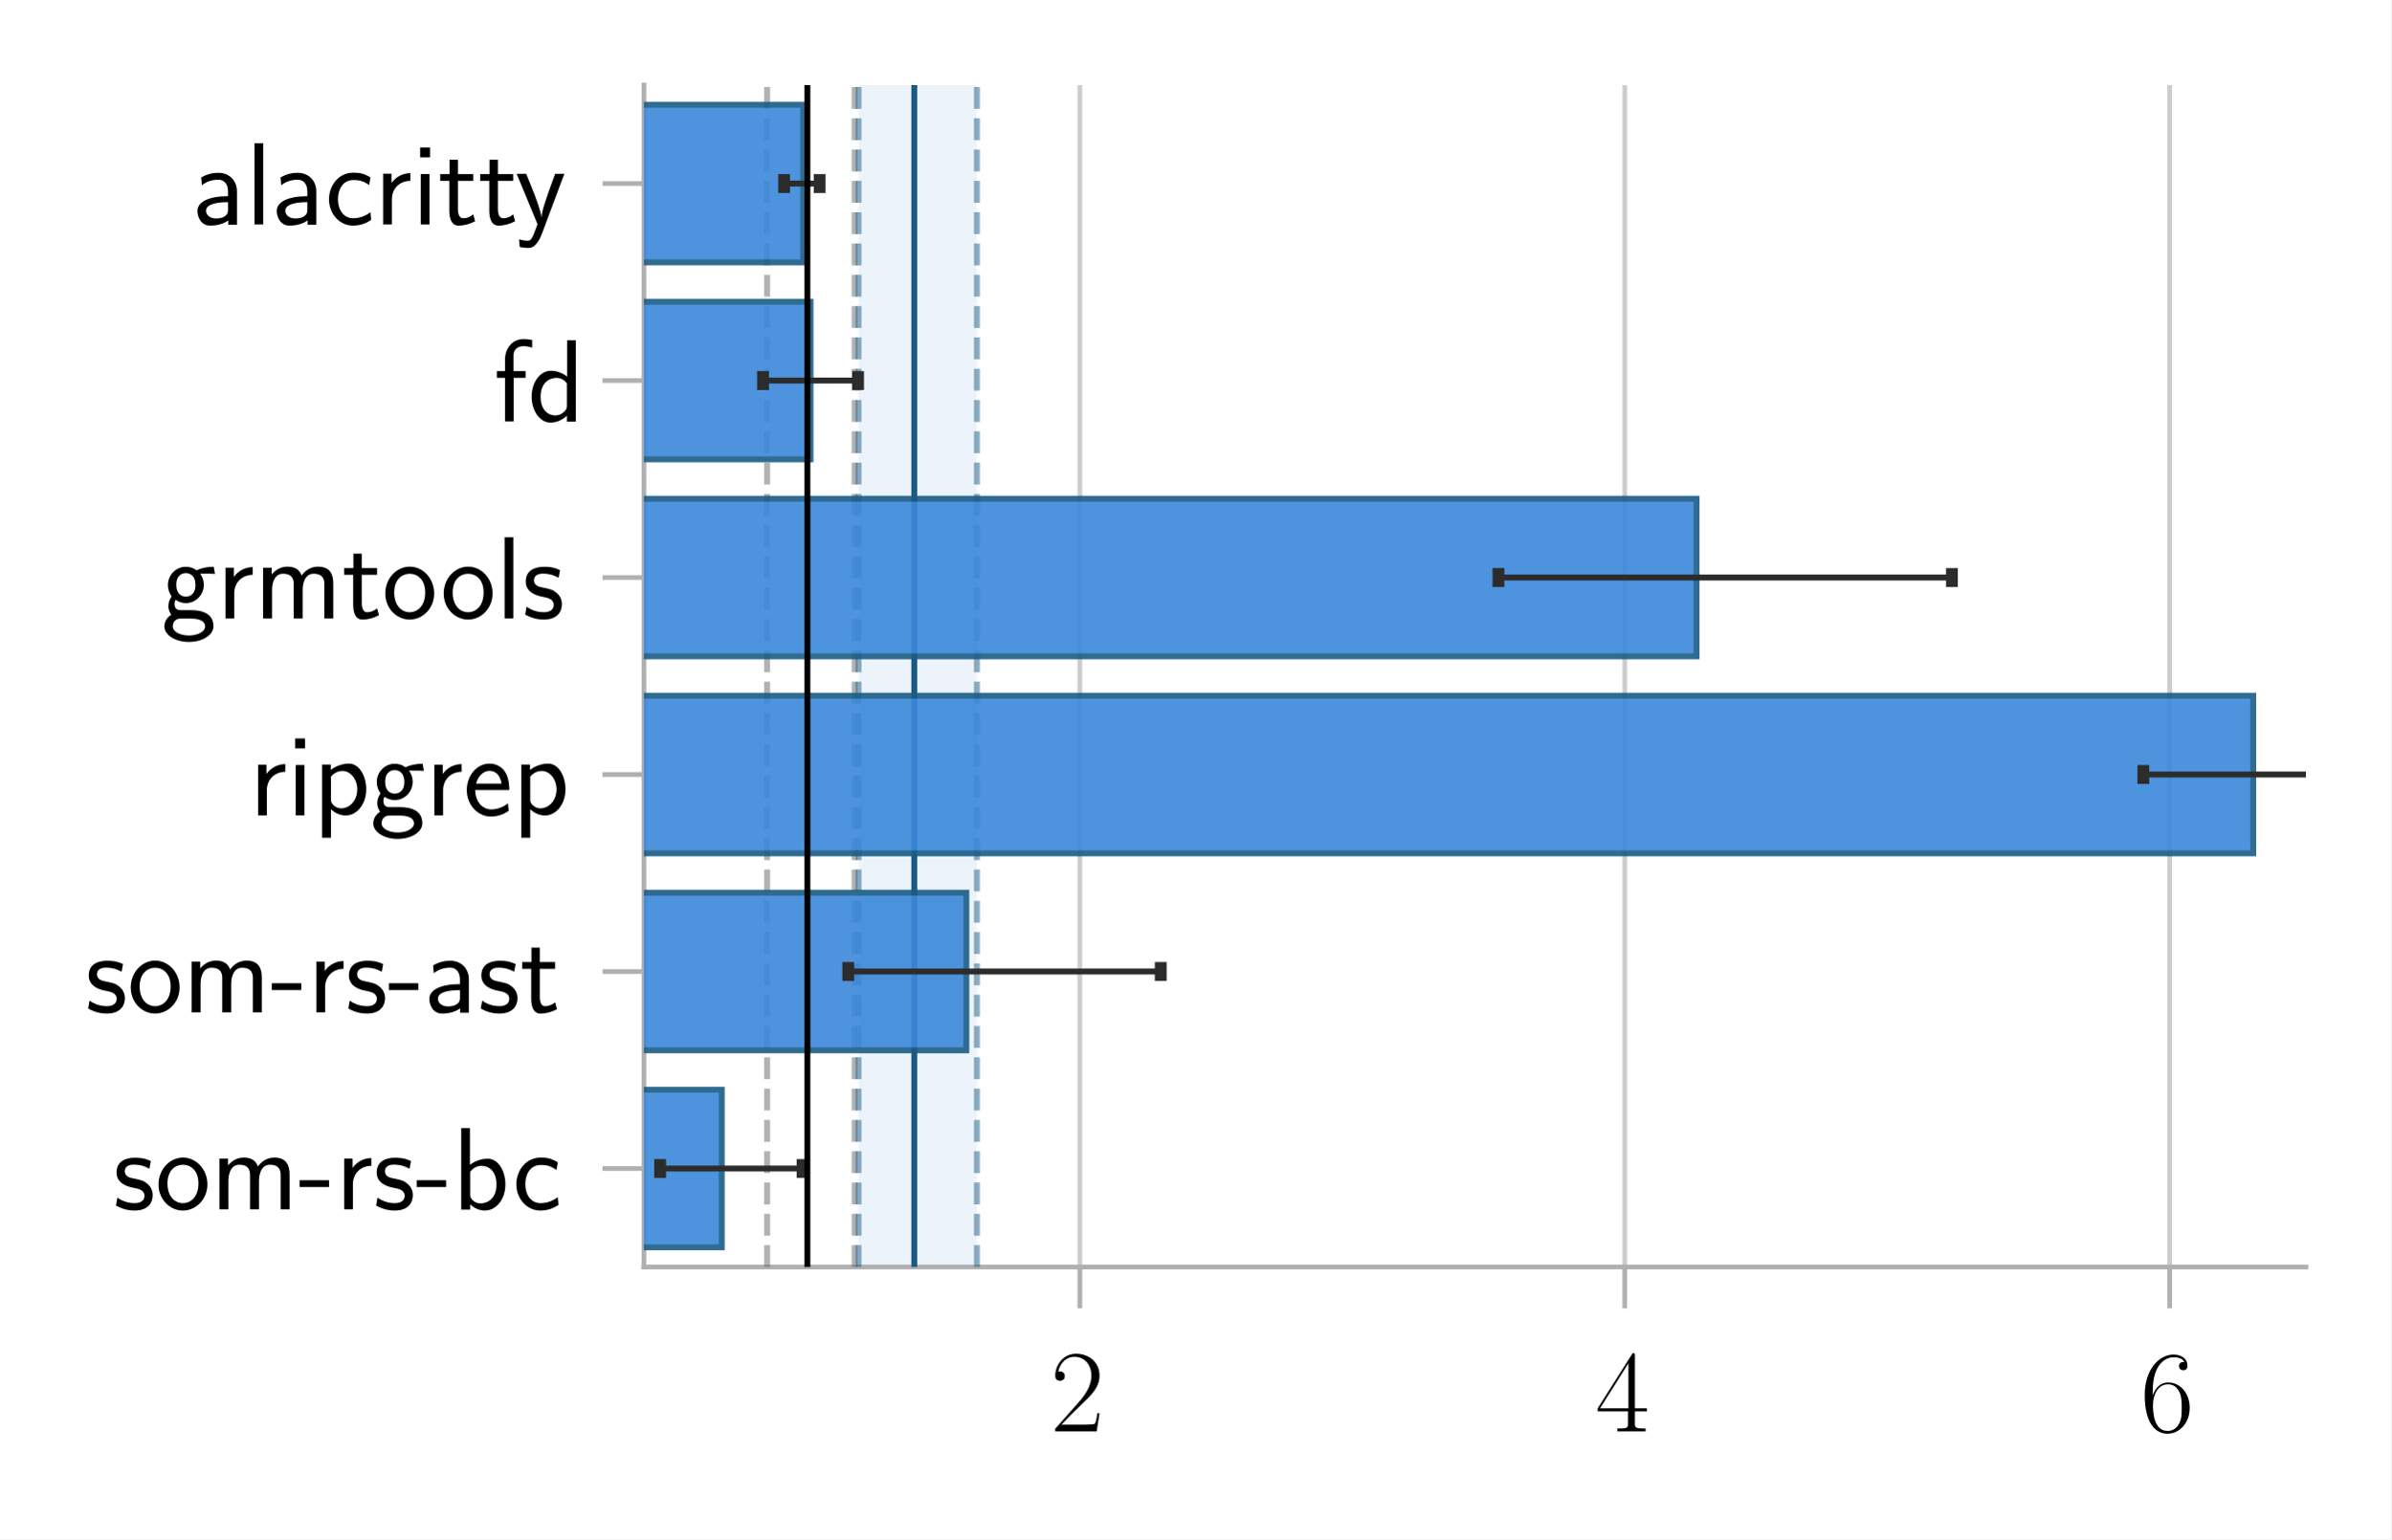
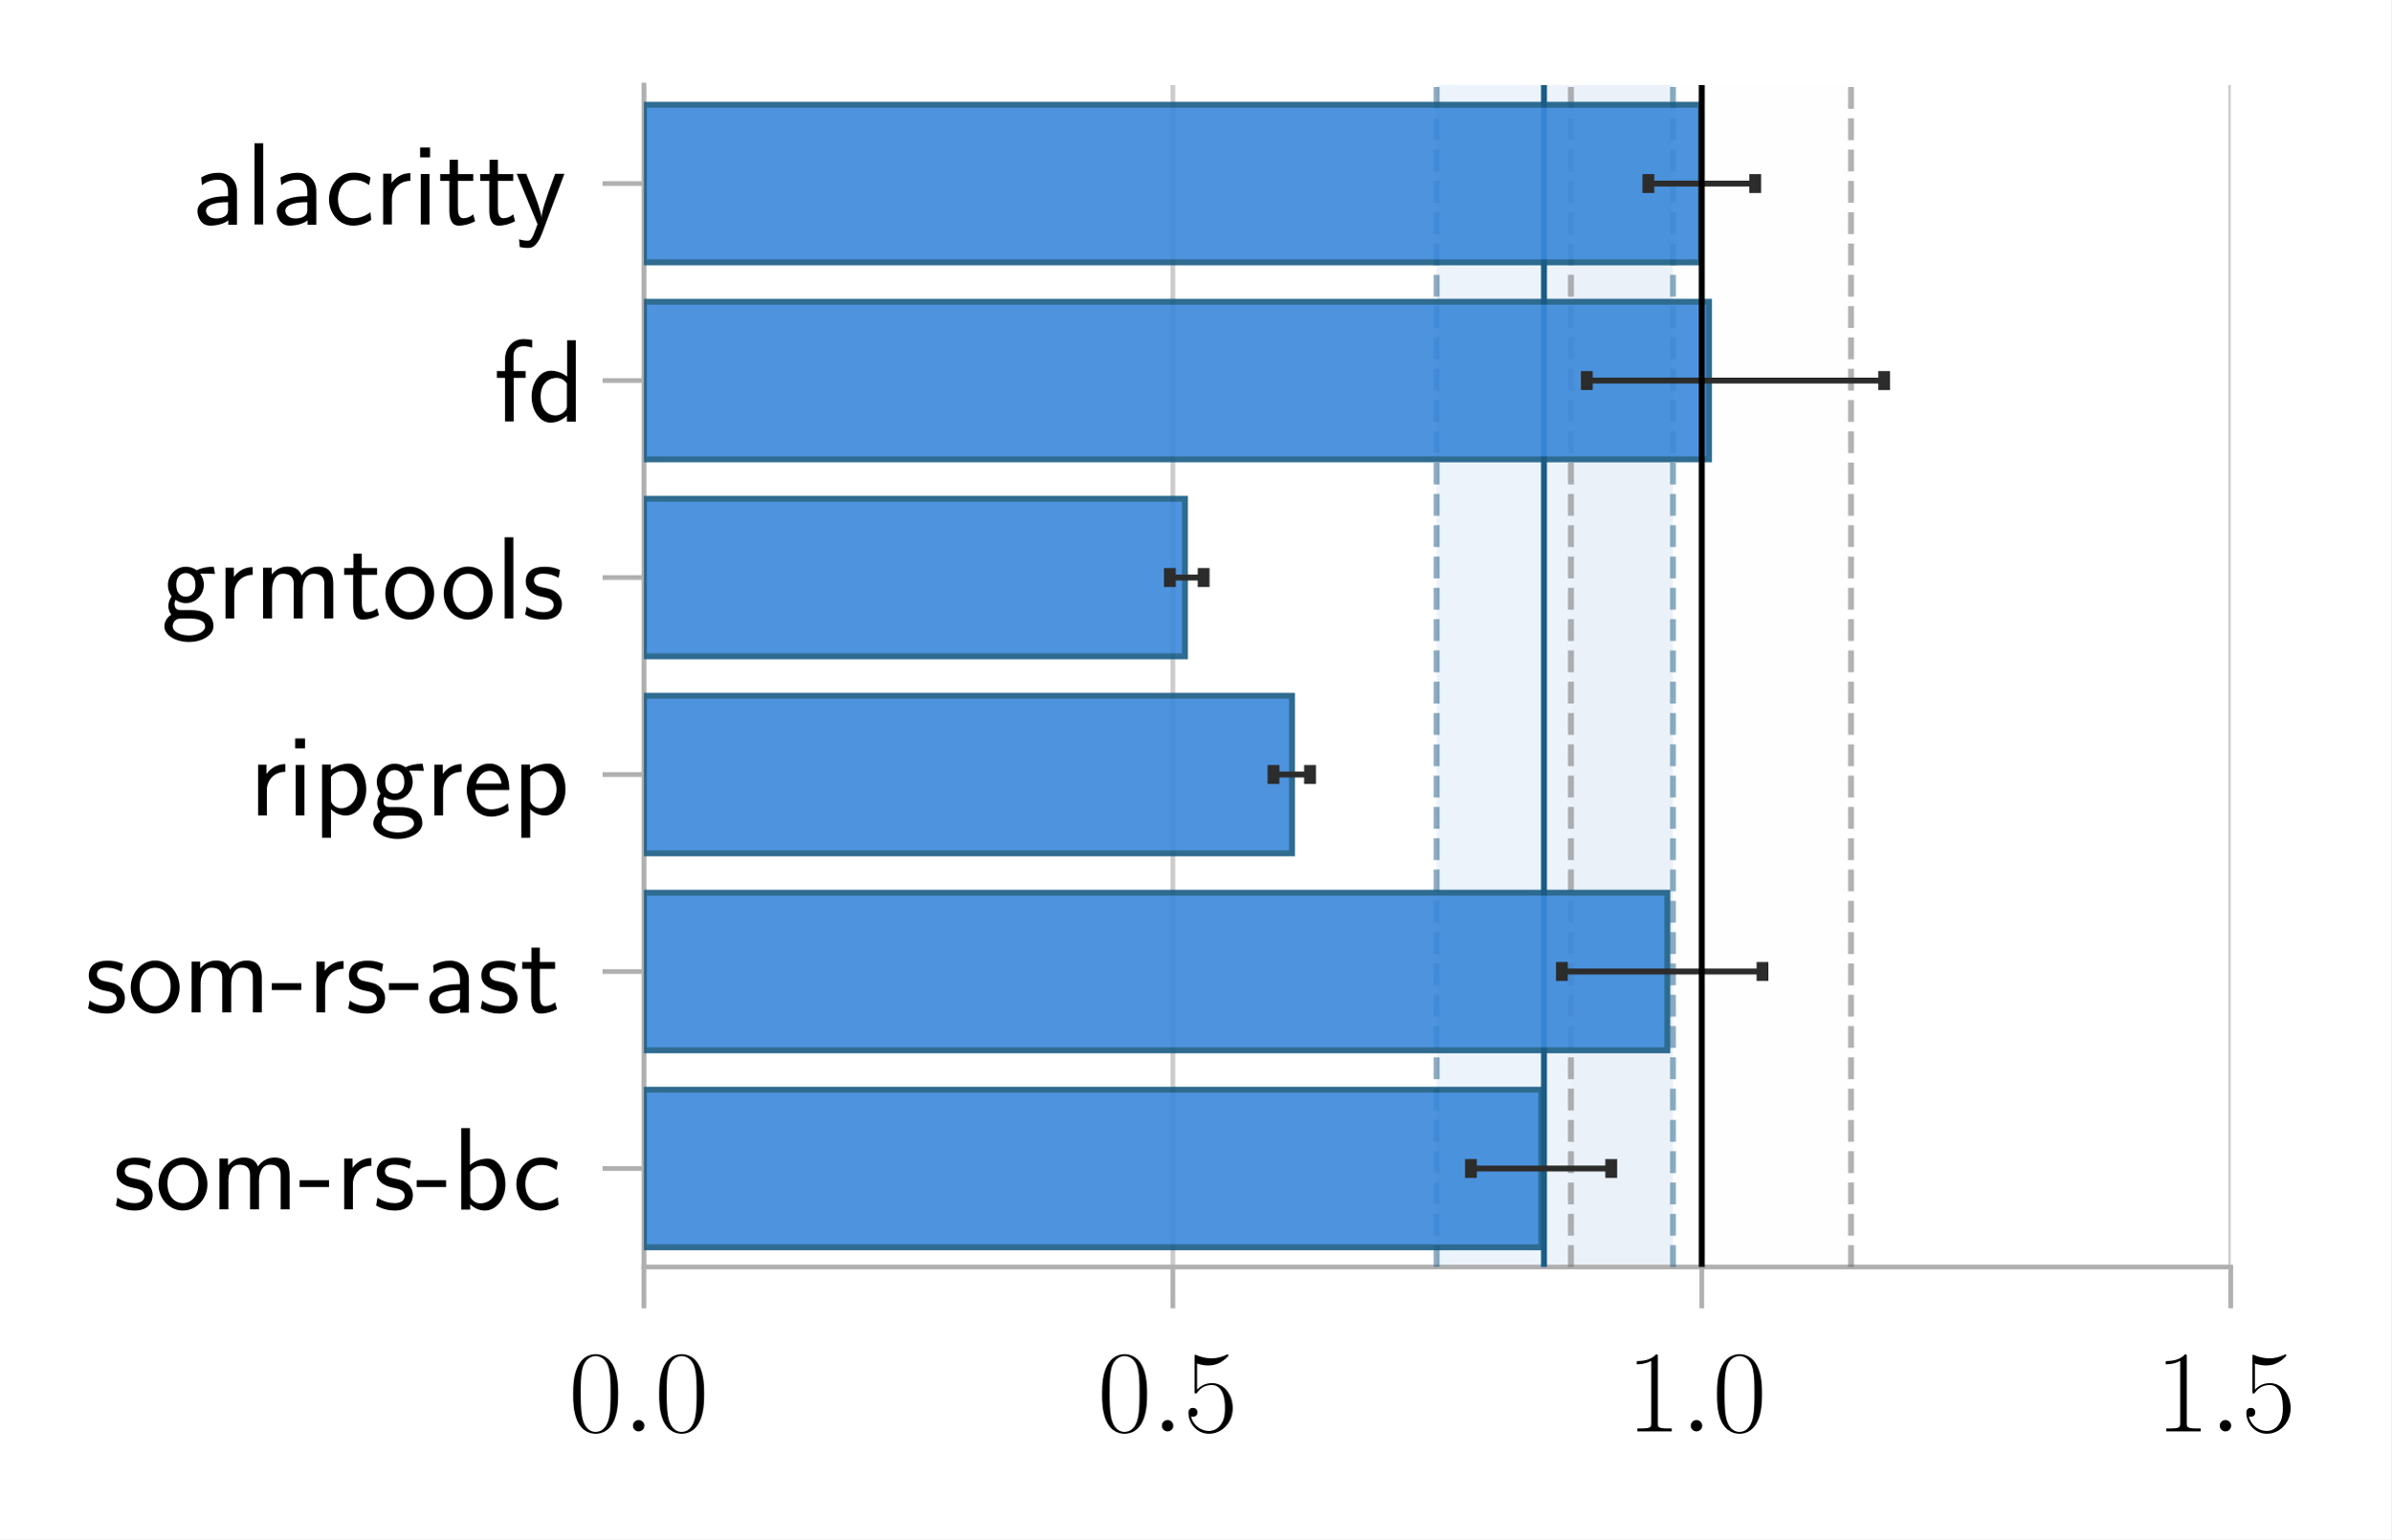
<svg xmlns="http://www.w3.org/2000/svg" xmlns:xlink="http://www.w3.org/1999/xlink" width="202.32pt" height="130.32pt" viewBox="0 0 202.32 130.32" version="1.1">
  <defs>
    <style type="text/css">*{stroke-linejoin: round; stroke-linecap: butt}</style>
  </defs>
  <g id="figure_1">
    <g id="patch_1">
      <path d="M -0 130.32  L 202.32 130.32  L 202.32 0  L -0 0  z " style="fill: #ffffff" />
    </g>
    <g id="axes_1">
      <g id="patch_2">
-         <path d="M 54.484 107.264  L 195.12 107.264  L 195.12 7.2  L 54.484 7.2  z " style="fill: #ffffff" />
+         <path d="M 54.484 107.264  L 188.755 107.264  L 188.755 7.2  L 54.484 7.2  z " style="fill: #ffffff" />
      </g>
      <g id="matplotlib.axis_1">
        <g id="xtick_1">
          <g id="line2d_1">
-             <path d="M 91.372 107.264  L 91.372 7.2  " clip-path="url(#p4e4f299b64)" style="fill: none; stroke: #cccccc; stroke-width: 0.4; stroke-linecap: square" />
+             <path d="M 54.484 107.264  L 54.484 7.2  " clip-path="url(#p846ad5f9d7)" style="fill: none; stroke: #cccccc; stroke-width: 0.4; stroke-linecap: square" />
          </g>
          <g id="line2d_2">
            <defs>
-               <path id="mddc1bc86de" d="M 0 0  L 0 3.5  " style="stroke: #b0b0b0; stroke-width: 0.4" />
+               <path id="mcd27f9d891" d="M 0 0  L 0 3.5  " style="stroke: #b0b0b0; stroke-width: 0.4" />
            </defs>
            <g>
-               <use xlink:href="#mddc1bc86de" x="91.372" y="107.264" style="fill: #b0b0b0; stroke: #b0b0b0; stroke-width: 0.4" />
+               <use xlink:href="#mcd27f9d891" x="54.484" y="107.264" style="fill: #b0b0b0; stroke: #b0b0b0; stroke-width: 0.4" />
            </g>
          </g>
          <g id="text_1">
-             <g transform="translate(88.8815 121.1828) scale(0.1 -0.1)">
-               <defs>
-                 <path id="CMR17-32" d="M 2669 989  L 2554 989  C 2490 536 2438 459 2413 420  C 2381 369 1920 369 1830 369  L 602 369  C 832 619 1280 1072 1824 1597  C 2214 1967 2669 2402 2669 3035  C 2669 3790 2067 4224 1395 4224  C 691 4224 262 3604 262 3030  C 262 2780 448 2748 525 2748  C 589 2748 781 2787 781 3010  C 781 3207 614 3264 525 3264  C 486 3264 448 3258 422 3245  C 544 3790 915 4058 1306 4058  C 1862 4058 2227 3617 2227 3035  C 2227 2479 1901 2000 1536 1584  L 262 146  L 262 0  L 2515 0  L 2669 989  z " transform="scale(0.015625)" />
-               </defs>
-               <use xlink:href="#CMR17-32" transform="scale(0.996264)" />
+             <g transform="translate(48.11901 121.1828) scale(0.1 -0.1)">
+               <defs>
+                 <path id="CMR17-30" d="M 2688 2025  C 2688 2416 2682 3080 2413 3591  C 2176 4039 1798 4198 1466 4198  C 1158 4198 768 4058 525 3597  C 269 3118 243 2524 243 2025  C 243 1661 250 1106 448 619  C 723 -39 1216 -128 1466 -128  C 1760 -128 2208 -7 2470 600  C 2662 1042 2688 1559 2688 2025  z M 1466 -26  C 1056 -26 813 325 723 812  C 653 1188 653 1738 653 2096  C 653 2588 653 2997 736 3387  C 858 3929 1216 4096 1466 4096  C 1728 4096 2067 3923 2189 3400  C 2272 3036 2278 2607 2278 2096  C 2278 1680 2278 1169 2202 792  C 2067 95 1690 -26 1466 -26  z " transform="scale(0.015625)" />
+                 <path id="CMMI12-3a" d="M 1178 307  C 1178 492 1024 619 870 619  C 685 619 557 466 557 313  C 557 128 710 0 864 0  C 1050 0 1178 153 1178 307  z " transform="scale(0.015625)" />
+               </defs>
+               <use xlink:href="#CMR17-30" transform="scale(0.996264)" />
+               <use xlink:href="#CMMI12-3a" transform="translate(45.69048 0) scale(0.996264)" />
+               <use xlink:href="#CMR17-30" transform="translate(72.78765 0) scale(0.996264)" />
            </g>
          </g>
        </g>
        <g id="xtick_2">
          <g id="line2d_3">
-             <path d="M 137.482 107.264  L 137.482 7.2  " clip-path="url(#p4e4f299b64)" style="fill: none; stroke: #cccccc; stroke-width: 0.4; stroke-linecap: square" />
+             <path d="M 99.241 107.264  L 99.241 7.2  " clip-path="url(#p846ad5f9d7)" style="fill: none; stroke: #cccccc; stroke-width: 0.4; stroke-linecap: square" />
          </g>
          <g id="line2d_4">
            <g>
-               <use xlink:href="#mddc1bc86de" x="137.482" y="107.264" style="fill: #b0b0b0; stroke: #b0b0b0; stroke-width: 0.4" />
+               <use xlink:href="#mcd27f9d891" x="99.241" y="107.264" style="fill: #b0b0b0; stroke: #b0b0b0; stroke-width: 0.4" />
            </g>
          </g>
          <g id="text_2">
-             <g transform="translate(134.9916 121.1828) scale(0.1 -0.1)">
-               <defs>
-                 <path id="CMR17-34" d="M 2150 4122  C 2150 4256 2144 4256 2029 4256  L 128 1254  L 128 1088  L 1779 1088  L 1779 457  C 1779 224 1766 160 1318 160  L 1197 160  L 1197 0  C 1402 0 1747 0 1965 0  C 2182 0 2528 0 2733 0  L 2733 160  L 2611 160  C 2163 160 2150 224 2150 457  L 2150 1088  L 2803 1088  L 2803 1254  L 2150 1254  L 2150 4122  z M 1798 3703  L 1798 1254  L 256 1254  L 1798 3703  z " transform="scale(0.015625)" />
-               </defs>
-               <use xlink:href="#CMR17-34" transform="scale(0.996264)" />
+             <g transform="translate(92.87598 121.1828) scale(0.1 -0.1)">
+               <defs>
+                 <path id="CMR17-35" d="M 730 3692  C 794 3666 1056 3584 1325 3584  C 1920 3584 2246 3911 2432 4100  C 2432 4157 2432 4192 2394 4192  C 2387 4192 2374 4192 2323 4163  C 2099 4058 1837 3973 1517 3973  C 1325 3973 1037 3999 723 4139  C 653 4171 640 4171 634 4171  C 602 4171 595 4164 595 4037  L 595 2203  C 595 2089 595 2057 659 2057  C 691 2057 704 2070 736 2114  C 941 2401 1222 2522 1542 2522  C 1766 2522 2246 2382 2246 1289  C 2246 1085 2246 715 2054 421  C 1894 159 1645 25 1370 25  C 947 25 518 320 403 814  C 429 807 480 795 506 795  C 589 795 749 840 749 1038  C 749 1210 627 1280 506 1280  C 358 1280 262 1190 262 1011  C 262 454 704 -128 1382 -128  C 2042 -128 2669 440 2669 1264  C 2669 2030 2170 2624 1549 2624  C 1222 2624 947 2503 730 2274  L 730 3692  z " transform="scale(0.015625)" />
+               </defs>
+               <use xlink:href="#CMR17-30" transform="scale(0.996264)" />
+               <use xlink:href="#CMMI12-3a" transform="translate(45.69048 0) scale(0.996264)" />
+               <use xlink:href="#CMR17-35" transform="translate(72.78765 0) scale(0.996264)" />
            </g>
          </g>
        </g>
        <g id="xtick_3">
          <g id="line2d_5">
-             <path d="M 183.592 107.264  L 183.592 7.2  " clip-path="url(#p4e4f299b64)" style="fill: none; stroke: #cccccc; stroke-width: 0.4; stroke-linecap: square" />
+             <path d="M 143.998 107.264  L 143.998 7.2  " clip-path="url(#p846ad5f9d7)" style="fill: none; stroke: #cccccc; stroke-width: 0.4; stroke-linecap: square" />
          </g>
          <g id="line2d_6">
            <g>
-               <use xlink:href="#mddc1bc86de" x="183.592" y="107.264" style="fill: #b0b0b0; stroke: #b0b0b0; stroke-width: 0.4" />
+               <use xlink:href="#mcd27f9d891" x="143.998" y="107.264" style="fill: #b0b0b0; stroke: #b0b0b0; stroke-width: 0.4" />
            </g>
          </g>
          <g id="text_3">
-             <g transform="translate(181.1018 121.1828) scale(0.1 -0.1)">
-               <defs>
-                 <path id="CMR17-36" d="M 678 2176  C 678 3690 1395 4032 1811 4032  C 1946 4032 2272 4009 2400 3776  C 2298 3776 2106 3776 2106 3553  C 2106 3381 2246 3323 2336 3323  C 2394 3323 2566 3348 2566 3560  C 2566 3954 2246 4179 1805 4179  C 1043 4179 243 3390 243 1984  C 243 253 966 -128 1478 -128  C 2099 -128 2688 427 2688 1283  C 2688 2081 2170 2662 1517 2662  C 1126 2662 838 2407 678 1960  L 678 2176  z M 1478 25  C 691 25 691 1200 691 1436  C 691 1896 909 2560 1504 2560  C 1613 2560 1926 2560 2138 2120  C 2253 1870 2253 1609 2253 1289  C 2253 944 2253 690 2118 434  C 1978 171 1773 25 1478 25  z " transform="scale(0.015625)" />
-               </defs>
-               <use xlink:href="#CMR17-36" transform="scale(0.996264)" />
+             <g transform="translate(137.6329 121.1828) scale(0.1 -0.1)">
+               <defs>
+                 <path id="CMR17-31" d="M 1702 4058  C 1702 4192 1696 4192 1606 4192  C 1357 3916 979 3827 621 3827  C 602 3827 570 3827 563 3808  C 557 3795 557 3782 557 3648  C 755 3648 1088 3686 1344 3839  L 1344 461  C 1344 236 1331 160 781 160  L 589 160  L 589 0  C 896 0 1216 0 1523 0  C 1830 0 2150 0 2458 0  L 2458 160  L 2266 160  C 1715 160 1702 230 1702 458  L 1702 4058  z " transform="scale(0.015625)" />
+               </defs>
+               <use xlink:href="#CMR17-31" transform="scale(0.996264)" />
+               <use xlink:href="#CMMI12-3a" transform="translate(45.69048 0) scale(0.996264)" />
+               <use xlink:href="#CMR17-30" transform="translate(72.78765 0) scale(0.996264)" />
+             </g>
+           </g>
+         </g>
+         <g id="xtick_4">
+           <g id="line2d_7">
+             <path d="M 188.755 107.264  L 188.755 7.2  " clip-path="url(#p846ad5f9d7)" style="fill: none; stroke: #cccccc; stroke-width: 0.4; stroke-linecap: square" />
+           </g>
+           <g id="line2d_8">
+             <g>
+               <use xlink:href="#mcd27f9d891" x="188.755" y="107.264" style="fill: #b0b0b0; stroke: #b0b0b0; stroke-width: 0.4" />
+             </g>
+           </g>
+           <g id="text_4">
+             <g transform="translate(182.3899 121.1828) scale(0.1 -0.1)">
+               <use xlink:href="#CMR17-31" transform="scale(0.996264)" />
+               <use xlink:href="#CMMI12-3a" transform="translate(45.69048 0) scale(0.996264)" />
+               <use xlink:href="#CMR17-35" transform="translate(72.78765 0) scale(0.996264)" />
            </g>
          </g>
        </g>
      </g>
      <g id="matplotlib.axis_2">
        <g id="ytick_1">
-           <g id="line2d_7">
+           <g id="line2d_9">
            <defs>
-               <path id="m463a5a0d32" d="M 0 0  L -3.5 0  " style="stroke: #b0b0b0; stroke-width: 0.4" />
+               <path id="m5b6e27d308" d="M 0 0  L -3.5 0  " style="stroke: #b0b0b0; stroke-width: 0.4" />
            </defs>
            <g>
-               <use xlink:href="#m463a5a0d32" x="54.484" y="15.539" style="fill: #b0b0b0; stroke: #b0b0b0; stroke-width: 0.4" />
-             </g>
-           </g>
-           <g id="text_4">
+               <use xlink:href="#m5b6e27d308" x="54.484" y="15.539" style="fill: #b0b0b0; stroke: #b0b0b0; stroke-width: 0.4" />
+             </g>
+           </g>
+           <g id="text_5">
            <g transform="translate(16.30473 18.99794) scale(0.1 -0.1)">
              <defs>
                <path id="CMSS17-61" d="M 2406 1791  C 2406 2392 1978 2808 1402 2808  C 1120 2808 813 2757 461 2553  L 499 2135  C 659 2248 934 2432 1395 2432  C 1722 2432 1920 2180 1920 1782  L 1920 1536  C 896 1536 256 1238 256 726  C 256 461 416 -64 947 -64  C 1043 -64 1562 -64 1933 217  L 1933 -19  L 2406 -19  L 2406 1791  z M 1920 816  C 1920 701 1920 548 1728 434  C 1562 325 1350 325 1261 325  C 941 325 723 511 723 744  C 723 1211 1722 1211 1920 1211  L 1920 816  z " transform="scale(0.015625)" />
                <path id="CMSS17-6c" d="M 947 4416  L 474 4416  L 474 0  L 947 0  L 947 4416  z " transform="scale(0.015625)" />
                <path id="CMSS17-63" d="M 2464 2541  C 2464 2585 2170 2714 2093 2739  C 1882 2816 1613 2816 1542 2816  C 710 2816 211 2093 211 1363  C 211 595 768 -64 1517 -64  C 1946 -64 2253 76 2502 242  L 2464 664  C 2189 453 1869 337 1523 337  C 1024 337 698 774 698 1369  C 698 1831 909 2414 1549 2414  C 1901 2414 2099 2343 2394 2145  L 2464 2541  z " transform="scale(0.015625)" />
                <path id="CMSS17-72" d="M 954 1363  C 954 1965 1395 2368 1958 2368  L 1958 2789  C 1549 2789 1165 2585 934 2253  L 934 2758  L 480 2758  L 480 0  L 954 0  L 954 1363  z " transform="scale(0.015625)" />
                <path id="CMSS17-69" d="M 979 4183  L 442 4183  L 442 3648  L 979 3648  L 979 4183  z M 947 2739  L 474 2739  L 474 0  L 947 0  L 947 2739  z " transform="scale(0.015625)" />
                <path id="CMSS17-74" d="M 1069 2368  L 1901 2368  L 1901 2737  L 1069 2737  L 1069 3520  L 614 3520  L 614 2737  L 109 2737  L 109 2368  L 602 2368  L 602 749  C 602 384 685 -64 1107 -64  C 1427 -64 1722 25 2003 172  L 1901 548  C 1747 414 1562 337 1363 337  C 1082 337 1069 696 1069 856  L 1069 2368  z " transform="scale(0.015625)" />
                <path id="CMSS17-79" d="M 2675 2752  L 2176 2752  C 1632 1294 1446 702 1434 383  L 1427 383  C 1408 696 1126 1460 902 2007  L 602 2752  L 83 2752  L 1216 13  C 1146 -178 1043 -465 1011 -529  C 870 -885 774 -885 672 -885  C 646 -885 442 -885 211 -809  L 250 -1229  C 410 -1261 570 -1280 685 -1280  C 845 -1280 1165 -1280 1459 -497  L 2675 2752  z " transform="scale(0.015625)" />
              </defs>
              <use xlink:href="#CMSS17-61" transform="scale(0.996264)" />
              <use xlink:href="#CMSS17-6c" transform="translate(44.92192 0) scale(0.996264)" />
              <use xlink:href="#CMSS17-61" transform="translate(67.10264 0) scale(0.996264)" />
              <use xlink:href="#CMSS17-63" transform="translate(112.0246 0) scale(0.996264)" />
              <use xlink:href="#CMSS17-72" transform="translate(153.6634 0) scale(0.996264)" />
              <use xlink:href="#CMSS17-69" transform="translate(185.5732 0) scale(0.996264)" />
              <use xlink:href="#CMSS17-74" transform="translate(207.7539 0) scale(0.996264)" />
              <use xlink:href="#CMSS17-74" transform="translate(241.5854 0) scale(0.996264)" />
              <use xlink:href="#CMSS17-79" transform="translate(272.8146 0) scale(0.996264)" />
            </g>
          </g>
        </g>
        <g id="ytick_2">
-           <g id="line2d_8">
-             <g>
-               <use xlink:href="#m463a5a0d32" x="54.484" y="32.216" style="fill: #b0b0b0; stroke: #b0b0b0; stroke-width: 0.4" />
-             </g>
-           </g>
-           <g id="text_5">
+           <g id="line2d_10">
+             <g>
+               <use xlink:href="#m5b6e27d308" x="54.484" y="32.216" style="fill: #b0b0b0; stroke: #b0b0b0; stroke-width: 0.4" />
+             </g>
+           </g>
+           <g id="text_6">
            <g transform="translate(41.79252 35.67533) scale(0.1 -0.1)">
              <defs>
                <path id="CMSS17-66" d="M 1075 2368  L 1722 2368  L 1722 2737  L 1062 2737  L 1062 3559  C 1062 4014 1408 4092 1606 4092  C 1670 4092 1850 4092 2080 4009  L 2080 4429  C 1933 4461 1754 4480 1613 4480  C 1018 4480 602 3993 602 3359  L 602 2737  L 160 2737  L 160 2368  L 602 2368  L 602 0  L 1075 0  L 1075 2368  z " transform="scale(0.015625)" />
                <path id="CMSS17-64" d="M 2611 4416  L 2138 4416  L 2138 2438  C 1939 2603 1613 2756 1254 2756  C 672 2756 211 2131 211 1347  C 211 562 666 -64 1235 -64  C 1677 -64 1971 172 2125 306  L 2125 -13  L 2611 -13  L 2611 4416  z M 2125 836  C 2125 747 2125 653 1926 482  C 1798 375 1645 325 1498 325  C 1152 325 698 576 698 1340  C 698 2134 1210 2368 1562 2368  C 1798 2368 1990 2254 2125 2065  L 2125 836  z " transform="scale(0.015625)" />
              </defs>
              <use xlink:href="#CMSS17-66" transform="scale(0.996264)" />
              <use xlink:href="#CMSS17-64" transform="translate(28.62666 0) scale(0.996264)" />
            </g>
          </g>
        </g>
        <g id="ytick_3">
-           <g id="line2d_9">
-             <g>
-               <use xlink:href="#m463a5a0d32" x="54.484" y="48.893" style="fill: #b0b0b0; stroke: #b0b0b0; stroke-width: 0.4" />
-             </g>
-           </g>
-           <g id="text_6">
+           <g id="line2d_11">
+             <g>
+               <use xlink:href="#m5b6e27d308" x="54.484" y="48.893" style="fill: #b0b0b0; stroke: #b0b0b0; stroke-width: 0.4" />
+             </g>
+           </g>
+           <g id="text_7">
            <g transform="translate(13.648 52.35272) scale(0.1 -0.1)">
              <defs>
                <path id="CMSS17-67" d="M 2848 2808  C 2483 2808 2170 2738 1914 2617  C 1702 2777 1485 2808 1338 2808  C 781 2808 358 2349 358 1814  C 358 1468 550 1207 563 1195  C 448 1035 384 863 384 672  C 384 448 474 289 544 200  C 211 -3 166 -314 166 -435  C 166 -898 749 -1280 1498 -1280  C 2253 -1280 2835 -898 2835 -428  C 2835 448 1856 448 1587 448  L 1069 448  C 973 448 717 448 717 791  C 717 921 774 1004 781 1010  C 877 940 1075 832 1338 832  C 1869 832 2310 1278 2310 1827  C 2310 2132 2170 2355 2112 2432  L 2131 2432  C 2150 2432 2419 2432 2515 2432  C 2720 2432 2739 2429 2918 2419  L 2848 2808  z M 1338 1182  C 1120 1182 813 1315 813 1823  C 813 2375 1165 2464 1331 2464  C 1549 2464 1856 2331 1856 1823  C 1856 1271 1504 1182 1338 1182  z M 1581 -10  C 1734 -10 2381 -10 2381 -442  C 2381 -714 1984 -929 1504 -929  C 1018 -929 621 -720 621 -435  C 621 -403 621 -10 1062 -10  L 1581 -10  z " transform="scale(0.015625)" />
                <path id="CMSS17-6d" d="M 4288 1877  C 4288 2308 4179 2816 3462 2816  C 2982 2816 2694 2516 2566 2331  C 2451 2670 2182 2816 1798 2816  C 1363 2816 1088 2568 941 2389  L 941 2758  L 474 2758  L 474 0  L 960 0  L 960 1559  C 960 1939 1101 2428 1555 2428  C 2138 2428 2138 2016 2138 1829  L 2138 0  L 2624 0  L 2624 1559  C 2624 1939 2765 2428 3219 2428  C 3802 2428 3802 2016 3802 1829  L 3802 0  L 4288 0  L 4288 1877  z " transform="scale(0.015625)" />
                <path id="CMSS17-6f" d="M 2829 1356  C 2829 2176 2221 2816 1504 2816  C 768 2816 173 2157 173 1356  C 173 544 787 -64 1498 -64  C 2227 -64 2829 563 2829 1356  z M 1504 337  C 1050 337 659 709 659 1408  C 659 2151 1114 2427 1498 2427  C 1914 2427 2342 2126 2342 1408  C 2342 683 1926 337 1504 337  z " transform="scale(0.015625)" />
                <path id="CMSS17-73" d="M 2061 2627  C 1683 2807 1389 2807 1197 2807  C 742 2807 198 2648 198 2003  C 198 1359 902 1218 1094 1179  C 1389 1122 1715 1058 1715 740  C 1715 337 1254 337 1171 337  C 915 337 563 407 243 638  L 166 210  C 531 0 883 -64 1178 -64  C 1965 -64 2163 416 2163 781  C 2163 1094 1984 1305 1862 1401  C 1651 1568 1574 1587 1050 1696  C 960 1709 646 1779 646 2066  C 646 2432 1050 2432 1139 2432  C 1555 2432 1811 2303 1984 2208  L 2061 2627  z " transform="scale(0.015625)" />
              </defs>
              <use xlink:href="#CMSS17-67" transform="scale(0.996264)" />
              <use xlink:href="#CMSS17-72" transform="translate(46.84362 0) scale(0.996264)" />
              <use xlink:href="#CMSS17-6d" transform="translate(78.7534 0) scale(0.996264)" />
              <use xlink:href="#CMSS17-74" transform="translate(152.9827 0) scale(0.996264)" />
              <use xlink:href="#CMSS17-6f" transform="translate(186.8142 0) scale(0.996264)" />
              <use xlink:href="#CMSS17-6f" transform="translate(236.2603 0) scale(0.996264)" />
              <use xlink:href="#CMSS17-6c" transform="translate(283.1039 0) scale(0.996264)" />
              <use xlink:href="#CMSS17-73" transform="translate(305.2846 0) scale(0.996264)" />
            </g>
          </g>
        </g>
        <g id="ytick_4">
-           <g id="line2d_10">
-             <g>
-               <use xlink:href="#m463a5a0d32" x="54.484" y="65.571" style="fill: #b0b0b0; stroke: #b0b0b0; stroke-width: 0.4" />
-             </g>
-           </g>
-           <g id="text_7">
+           <g id="line2d_12">
+             <g>
+               <use xlink:href="#m5b6e27d308" x="54.484" y="65.571" style="fill: #b0b0b0; stroke: #b0b0b0; stroke-width: 0.4" />
+             </g>
+           </g>
+           <g id="text_8">
            <g transform="translate(21.09233 69.0301) scale(0.1 -0.1)">
              <defs>
                <path id="CMSS17-70" d="M 966 333  C 1178 129 1466 -5 1773 -5  C 2368 -5 2880 603 2880 1412  C 2880 2159 2496 2816 1946 2816  C 1626 2816 1242 2702 954 2472  L 954 2765  L 480 2765  L 480 -1216  L 966 -1216  L 966 333  z M 966 2100  C 1018 2176 1235 2415 1587 2415  C 2035 2415 2394 1960 2394 1412  C 2394 787 1958 384 1530 384  C 1402 384 1267 415 1139 523  C 966 674 966 768 966 857  L 966 2100  z " transform="scale(0.015625)" />
                <path id="CMSS17-65" d="M 2502 1377  C 2502 1590 2490 2003 2285 2345  C 2061 2713 1696 2816 1421 2816  C 755 2816 192 2188 192 1375  C 192 582 774 -64 1510 -64  C 1798 -64 2150 19 2470 248  C 2470 274 2458 414 2451 420  C 2451 433 2432 630 2432 656  C 2125 407 1773 325 1517 325  C 1107 325 666 667 646 1377  L 2502 1377  z M 698 1728  C 781 2084 1062 2421 1421 2421  C 1517 2421 1965 2421 2080 1728  L 698 1728  z " transform="scale(0.015625)" />
              </defs>
              <use xlink:href="#CMSS17-72" transform="scale(0.996264)" />
              <use xlink:href="#CMSS17-69" transform="translate(31.90977 0) scale(0.996264)" />
              <use xlink:href="#CMSS17-70" transform="translate(54.0905 0) scale(0.996264)" />
              <use xlink:href="#CMSS17-67" transform="translate(102.2954 0) scale(0.996264)" />
              <use xlink:href="#CMSS17-72" transform="translate(149.1391 0) scale(0.996264)" />
              <use xlink:href="#CMSS17-65" transform="translate(181.0488 0) scale(0.996264)" />
              <use xlink:href="#CMSS17-70" transform="translate(222.6877 0) scale(0.996264)" />
            </g>
          </g>
        </g>
        <g id="ytick_5">
-           <g id="line2d_11">
-             <g>
-               <use xlink:href="#m463a5a0d32" x="54.484" y="82.248" style="fill: #b0b0b0; stroke: #b0b0b0; stroke-width: 0.4" />
-             </g>
-           </g>
-           <g id="text_8">
+           <g id="line2d_13">
+             <g>
+               <use xlink:href="#m5b6e27d308" x="54.484" y="82.248" style="fill: #b0b0b0; stroke: #b0b0b0; stroke-width: 0.4" />
+             </g>
+           </g>
+           <g id="text_9">
            <g transform="translate(7.2 85.70749) scale(0.1 -0.1)">
              <defs>
                <path id="CMSS17-2d" d="M 1664 1216  L 1664 1585  L 64 1585  L 64 1216  L 1664 1216  z " transform="scale(0.015625)" />
              </defs>
              <use xlink:href="#CMSS17-73" transform="scale(0.996264)" />
              <use xlink:href="#CMSS17-6f" transform="translate(35.91354 0) scale(0.996264)" />
              <use xlink:href="#CMSS17-6d" transform="translate(82.75717 0) scale(0.996264)" />
              <use xlink:href="#CMSS17-2d" transform="translate(156.9864 0) scale(0.996264)" />
              <use xlink:href="#CMSS17-72" transform="translate(188.2155 0) scale(0.996264)" />
              <use xlink:href="#CMSS17-73" transform="translate(220.1253 0) scale(0.996264)" />
              <use xlink:href="#CMSS17-2d" transform="translate(256.0388 0) scale(0.996264)" />
              <use xlink:href="#CMSS17-61" transform="translate(287.268 0) scale(0.996264)" />
              <use xlink:href="#CMSS17-73" transform="translate(332.1899 0) scale(0.996264)" />
              <use xlink:href="#CMSS17-74" transform="translate(368.1034 0) scale(0.996264)" />
            </g>
          </g>
        </g>
        <g id="ytick_6">
-           <g id="line2d_12">
-             <g>
-               <use xlink:href="#m463a5a0d32" x="54.484" y="98.926" style="fill: #b0b0b0; stroke: #b0b0b0; stroke-width: 0.4" />
-             </g>
-           </g>
-           <g id="text_9">
+           <g id="line2d_14">
+             <g>
+               <use xlink:href="#m5b6e27d308" x="54.484" y="98.926" style="fill: #b0b0b0; stroke: #b0b0b0; stroke-width: 0.4" />
+             </g>
+           </g>
+           <g id="text_10">
            <g transform="translate(9.552293 102.3849) scale(0.1 -0.1)">
              <defs>
                <path id="CMSS17-62" d="M 954 4416  L 480 4416  L 480 -13  L 966 -13  L 966 274  C 1210 38 1504 -64 1766 -64  C 2381 -64 2880 549 2880 1352  C 2880 2086 2496 2756 1926 2756  C 1523 2756 1165 2591 954 2419  L 954 4416  z M 966 2046  C 1107 2222 1306 2368 1587 2368  C 1965 2368 2394 2097 2394 1352  C 2394 558 1882 325 1530 325  C 1402 325 1267 356 1139 464  C 966 615 966 709 966 797  L 966 2046  z " transform="scale(0.015625)" />
              </defs>
              <use xlink:href="#CMSS17-73" transform="scale(0.996264)" />
              <use xlink:href="#CMSS17-6f" transform="translate(35.91354 0) scale(0.996264)" />
              <use xlink:href="#CMSS17-6d" transform="translate(82.75717 0) scale(0.996264)" />
              <use xlink:href="#CMSS17-2d" transform="translate(156.9864 0) scale(0.996264)" />
              <use xlink:href="#CMSS17-72" transform="translate(188.2155 0) scale(0.996264)" />
              <use xlink:href="#CMSS17-73" transform="translate(220.1253 0) scale(0.996264)" />
              <use xlink:href="#CMSS17-2d" transform="translate(256.0388 0) scale(0.996264)" />
              <use xlink:href="#CMSS17-62" transform="translate(287.268 0) scale(0.996264)" />
              <use xlink:href="#CMSS17-63" transform="translate(338.0753 0) scale(0.996264)" />
            </g>
          </g>
        </g>
      </g>
      <g id="patch_3">
-         <path d="M 64.91 107.264  L 72.316 107.264  L 72.316 7.2  L 64.91 7.2  z " clip-path="url(#p4e4f299b64)" style="fill: #808080; opacity: 0.01" />
+         <path d="M 132.928 107.264  L 156.63 107.264  L 156.63 7.2  L 132.928 7.2  z " clip-path="url(#p846ad5f9d7)" style="fill: #808080; opacity: 0.01" />
      </g>
      <g id="patch_4">
-         <path d="M 72.644 107.264  L 82.665 107.264  L 82.665 7.2  L 72.644 7.2  z " clip-path="url(#p4e4f299b64)" style="fill: #3a87d9; opacity: 0.1" />
+         <path d="M 121.565 107.264  L 141.563 107.264  L 141.563 7.2  L 121.565 7.2  z " clip-path="url(#p846ad5f9d7)" style="fill: #3a87d9; opacity: 0.1" />
      </g>
      <g id="patch_5">
        <path d="M 54.484 107.264  L 54.484 7.2  " style="fill: none; stroke: #b0b0b0; stroke-width: 0.4; stroke-linejoin: miter; stroke-linecap: square" />
      </g>
      <g id="patch_6">
-         <path d="M 54.484 107.264  L 195.12 107.264  " style="fill: none; stroke: #b0b0b0; stroke-width: 0.4; stroke-linejoin: miter; stroke-linecap: square" />
-       </g>
-       <g id="line2d_13">
-         <path d="M 64.91 107.264  L 64.91 7.2  " clip-path="url(#p4e4f299b64)" style="fill: none; stroke-dasharray: 1.85,0.8; stroke-dashoffset: 0; stroke: #666666; stroke-opacity: 0.5; stroke-width: 0.5" />
-       </g>
-       <g id="line2d_14">
-         <path d="M 72.316 107.264  L 72.316 7.2  " clip-path="url(#p4e4f299b64)" style="fill: none; stroke-dasharray: 1.85,0.8; stroke-dashoffset: 0; stroke: #666666; stroke-opacity: 0.5; stroke-width: 0.5" />
+         <path d="M 54.484 107.264  L 188.755 107.264  " style="fill: none; stroke: #b0b0b0; stroke-width: 0.4; stroke-linejoin: miter; stroke-linecap: square" />
      </g>
      <g id="line2d_15">
-         <path d="M 72.644 107.264  L 72.644 7.2  " clip-path="url(#p4e4f299b64)" style="fill: none; stroke-dasharray: 1.85,0.8; stroke-dashoffset: 0; stroke: #1a5c85; stroke-opacity: 0.5; stroke-width: 0.5" />
+         <path d="M 132.928 107.264  L 132.928 7.2  " clip-path="url(#p846ad5f9d7)" style="fill: none; stroke-dasharray: 1.85,0.8; stroke-dashoffset: 0; stroke: #666666; stroke-opacity: 0.5; stroke-width: 0.5" />
      </g>
      <g id="line2d_16">
-         <path d="M 82.665 107.264  L 82.665 7.2  " clip-path="url(#p4e4f299b64)" style="fill: none; stroke-dasharray: 1.85,0.8; stroke-dashoffset: 0; stroke: #1a5c85; stroke-opacity: 0.5; stroke-width: 0.5" />
+         <path d="M 156.63 107.264  L 156.63 7.2  " clip-path="url(#p846ad5f9d7)" style="fill: none; stroke-dasharray: 1.85,0.8; stroke-dashoffset: 0; stroke: #666666; stroke-opacity: 0.5; stroke-width: 0.5" />
      </g>
      <g id="line2d_17">
-         <path d="M 77.362 107.264  L 77.362 7.2  " clip-path="url(#p4e4f299b64)" style="fill: none; stroke: #1a5c85; stroke-width: 0.5; stroke-linecap: square" />
+         <path d="M 121.565 107.264  L 121.565 7.2  " clip-path="url(#p846ad5f9d7)" style="fill: none; stroke-dasharray: 1.85,0.8; stroke-dashoffset: 0; stroke: #1a5c85; stroke-opacity: 0.5; stroke-width: 0.5" />
+       </g>
+       <g id="line2d_18">
+         <path d="M 141.563 107.264  L 141.563 7.2  " clip-path="url(#p846ad5f9d7)" style="fill: none; stroke-dasharray: 1.85,0.8; stroke-dashoffset: 0; stroke: #1a5c85; stroke-opacity: 0.5; stroke-width: 0.5" />
      </g>
      <g id="patch_7">
-         <path d="M 45.262 8.868  L 67.963 8.868  L 67.963 22.21  L 45.262 22.21  z " clip-path="url(#p4e4f299b64)" style="fill: #3a87d9; opacity: 0.9; stroke: #1a5c85; stroke-width: 0.5; stroke-linejoin: miter" />
+         <path d="M 132.928 107.264  L 141.563 107.264  L 141.563 7.2  L 132.928 7.2  z " clip-path="url(#p846ad5f9d7)" style="fill: #d3d3d3; opacity: 0.05" />
+       </g>
+       <g id="line2d_19">
+         <path d="M 130.648 107.264  L 130.648 7.2  " clip-path="url(#p846ad5f9d7)" style="fill: none; stroke: #1a5c85; stroke-width: 0.5; stroke-linecap: square" />
      </g>
      <g id="patch_8">
-         <path d="M 45.262 25.545  L 68.581 25.545  L 68.581 38.887  L 45.262 38.887  z " clip-path="url(#p4e4f299b64)" style="fill: #3a87d9; opacity: 0.9; stroke: #1a5c85; stroke-width: 0.5; stroke-linejoin: miter" />
+         <path d="M 54.484 8.868  L 143.903 8.868  L 143.903 22.21  L 54.484 22.21  z " clip-path="url(#p846ad5f9d7)" style="fill: #3a87d9; opacity: 0.9; stroke: #1a5c85; stroke-width: 0.5; stroke-linejoin: miter" />
      </g>
      <g id="patch_9">
-         <path d="M 45.262 42.223  L 143.555 42.223  L 143.555 55.564  L 45.262 55.564  z " clip-path="url(#p4e4f299b64)" style="fill: #3a87d9; opacity: 0.9; stroke: #1a5c85; stroke-width: 0.5; stroke-linejoin: miter" />
+         <path d="M 54.484 25.545  L 144.608 25.545  L 144.608 38.887  L 54.484 38.887  z " clip-path="url(#p846ad5f9d7)" style="fill: #3a87d9; opacity: 0.9; stroke: #1a5c85; stroke-width: 0.5; stroke-linejoin: miter" />
      </g>
      <g id="patch_10">
-         <path d="M 45.262 58.9  L 190.66 58.9  L 190.66 72.242  L 45.262 72.242  z " clip-path="url(#p4e4f299b64)" style="fill: #3a87d9; opacity: 0.9; stroke: #1a5c85; stroke-width: 0.5; stroke-linejoin: miter" />
+         <path d="M 54.484 42.223  L 100.266 42.223  L 100.266 55.564  L 54.484 55.564  z " clip-path="url(#p846ad5f9d7)" style="fill: #3a87d9; opacity: 0.9; stroke: #1a5c85; stroke-width: 0.5; stroke-linejoin: miter" />
      </g>
      <g id="patch_11">
-         <path d="M 45.262 75.577  L 81.767 75.577  L 81.767 88.919  L 45.262 88.919  z " clip-path="url(#p4e4f299b64)" style="fill: #3a87d9; opacity: 0.9; stroke: #1a5c85; stroke-width: 0.5; stroke-linejoin: miter" />
+         <path d="M 54.484 58.9  L 109.321 58.9  L 109.321 72.242  L 54.484 72.242  z " clip-path="url(#p846ad5f9d7)" style="fill: #3a87d9; opacity: 0.9; stroke: #1a5c85; stroke-width: 0.5; stroke-linejoin: miter" />
      </g>
      <g id="patch_12">
-         <path d="M 45.262 92.255  L 61.07 92.255  L 61.07 105.597  L 45.262 105.597  z " clip-path="url(#p4e4f299b64)" style="fill: #3a87d9; opacity: 0.9; stroke: #1a5c85; stroke-width: 0.5; stroke-linejoin: miter" />
+         <path d="M 54.484 75.577  L 141.085 75.577  L 141.085 88.919  L 54.484 88.919  z " clip-path="url(#p846ad5f9d7)" style="fill: #3a87d9; opacity: 0.9; stroke: #1a5c85; stroke-width: 0.5; stroke-linejoin: miter" />
+       </g>
+       <g id="patch_13">
+         <path d="M 54.484 92.255  L 130.421 92.255  L 130.421 105.597  L 54.484 105.597  z " clip-path="url(#p846ad5f9d7)" style="fill: #3a87d9; opacity: 0.9; stroke: #1a5c85; stroke-width: 0.5; stroke-linejoin: miter" />
      </g>
      <g id="LineCollection_1">
-         <path d="M 66.347 15.539  L 69.356 15.539  " clip-path="url(#p4e4f299b64)" style="fill: none; stroke: #2c2c2c; stroke-width: 0.5" />
-       </g>
-       <g id="line2d_18">
+         <path d="M 139.48 15.539  L 148.522 15.539  " clip-path="url(#p846ad5f9d7)" style="fill: none; stroke: #2c2c2c; stroke-width: 0.5" />
+       </g>
+       <g id="line2d_20">
        <defs>
-           <path id="m27a2ac9702" d="M 0 0.8  L 0 -0.8  " style="stroke: #2c2c2c" />
+           <path id="mc08ba380a7" d="M 0 0.8  L 0 -0.8  " style="stroke: #2c2c2c" />
        </defs>
-         <g clip-path="url(#p4e4f299b64)">
-           <use xlink:href="#m27a2ac9702" x="66.347" y="15.539" style="fill: #2c2c2c; stroke: #2c2c2c" />
-         </g>
-       </g>
-       <g id="line2d_19">
-         <g clip-path="url(#p4e4f299b64)">
-           <use xlink:href="#m27a2ac9702" x="69.356" y="15.539" style="fill: #2c2c2c; stroke: #2c2c2c" />
+         <g clip-path="url(#p846ad5f9d7)">
+           <use xlink:href="#mc08ba380a7" x="139.48" y="15.539" style="fill: #2c2c2c; stroke: #2c2c2c" />
+         </g>
+       </g>
+       <g id="line2d_21">
+         <g clip-path="url(#p846ad5f9d7)">
+           <use xlink:href="#mc08ba380a7" x="148.522" y="15.539" style="fill: #2c2c2c; stroke: #2c2c2c" />
        </g>
      </g>
      <g id="LineCollection_2">
-         <path d="M 64.562 32.216  L 72.607 32.216  " clip-path="url(#p4e4f299b64)" style="fill: none; stroke: #2c2c2c; stroke-width: 0.5" />
-       </g>
-       <g id="line2d_20">
-         <g clip-path="url(#p4e4f299b64)">
-           <use xlink:href="#m27a2ac9702" x="64.562" y="32.216" style="fill: #2c2c2c; stroke: #2c2c2c" />
-         </g>
-       </g>
-       <g id="line2d_21">
-         <g clip-path="url(#p4e4f299b64)">
-           <use xlink:href="#m27a2ac9702" x="72.607" y="32.216" style="fill: #2c2c2c; stroke: #2c2c2c" />
+         <path d="M 134.272 32.216  L 159.429 32.216  " clip-path="url(#p846ad5f9d7)" style="fill: none; stroke: #2c2c2c; stroke-width: 0.5" />
+       </g>
+       <g id="line2d_22">
+         <g clip-path="url(#p846ad5f9d7)">
+           <use xlink:href="#mc08ba380a7" x="134.272" y="32.216" style="fill: #2c2c2c; stroke: #2c2c2c" />
+         </g>
+       </g>
+       <g id="line2d_23">
+         <g clip-path="url(#p846ad5f9d7)">
+           <use xlink:href="#mc08ba380a7" x="159.429" y="32.216" style="fill: #2c2c2c; stroke: #2c2c2c" />
        </g>
      </g>
      <g id="LineCollection_3">
-         <path d="M 126.795 48.893  L 165.165 48.893  " clip-path="url(#p4e4f299b64)" style="fill: none; stroke: #2c2c2c; stroke-width: 0.5" />
-       </g>
-       <g id="line2d_22">
-         <g clip-path="url(#p4e4f299b64)">
-           <use xlink:href="#m27a2ac9702" x="126.795" y="48.893" style="fill: #2c2c2c; stroke: #2c2c2c" />
-         </g>
-       </g>
-       <g id="line2d_23">
-         <g clip-path="url(#p4e4f299b64)">
-           <use xlink:href="#m27a2ac9702" x="165.165" y="48.893" style="fill: #2c2c2c; stroke: #2c2c2c" />
+         <path d="M 98.988 48.893  L 101.847 48.893  " clip-path="url(#p846ad5f9d7)" style="fill: none; stroke: #2c2c2c; stroke-width: 0.5" />
+       </g>
+       <g id="line2d_24">
+         <g clip-path="url(#p846ad5f9d7)">
+           <use xlink:href="#mc08ba380a7" x="98.988" y="48.893" style="fill: #2c2c2c; stroke: #2c2c2c" />
+         </g>
+       </g>
+       <g id="line2d_25">
+         <g clip-path="url(#p846ad5f9d7)">
+           <use xlink:href="#mc08ba380a7" x="101.847" y="48.893" style="fill: #2c2c2c; stroke: #2c2c2c" />
        </g>
      </g>
      <g id="LineCollection_4">
-         <path d="M 181.361 65.571  L 203.32 65.571  " clip-path="url(#p4e4f299b64)" style="fill: none; stroke: #2c2c2c; stroke-width: 0.5" />
-       </g>
-       <g id="line2d_24">
-         <g clip-path="url(#p4e4f299b64)">
-           <use xlink:href="#m27a2ac9702" x="181.361" y="65.571" style="fill: #2c2c2c; stroke: #2c2c2c" />
-         </g>
-       </g>
-       <g id="line2d_25">
-         <g clip-path="url(#p4e4f299b64)">
-           <use xlink:href="#m27a2ac9702" x="204.043" y="65.571" style="fill: #2c2c2c; stroke: #2c2c2c" />
+         <path d="M 107.758 65.571  L 110.848 65.571  " clip-path="url(#p846ad5f9d7)" style="fill: none; stroke: #2c2c2c; stroke-width: 0.5" />
+       </g>
+       <g id="line2d_26">
+         <g clip-path="url(#p846ad5f9d7)">
+           <use xlink:href="#mc08ba380a7" x="107.758" y="65.571" style="fill: #2c2c2c; stroke: #2c2c2c" />
+         </g>
+       </g>
+       <g id="line2d_27">
+         <g clip-path="url(#p846ad5f9d7)">
+           <use xlink:href="#mc08ba380a7" x="110.848" y="65.571" style="fill: #2c2c2c; stroke: #2c2c2c" />
        </g>
      </g>
      <g id="LineCollection_5">
-         <path d="M 71.778 82.248  L 98.217 82.248  " clip-path="url(#p4e4f299b64)" style="fill: none; stroke: #2c2c2c; stroke-width: 0.5" />
-       </g>
-       <g id="line2d_26">
-         <g clip-path="url(#p4e4f299b64)">
-           <use xlink:href="#m27a2ac9702" x="71.778" y="82.248" style="fill: #2c2c2c; stroke: #2c2c2c" />
-         </g>
-       </g>
-       <g id="line2d_27">
-         <g clip-path="url(#p4e4f299b64)">
-           <use xlink:href="#m27a2ac9702" x="98.217" y="82.248" style="fill: #2c2c2c; stroke: #2c2c2c" />
+         <path d="M 132.162 82.248  L 149.135 82.248  " clip-path="url(#p846ad5f9d7)" style="fill: none; stroke: #2c2c2c; stroke-width: 0.5" />
+       </g>
+       <g id="line2d_28">
+         <g clip-path="url(#p846ad5f9d7)">
+           <use xlink:href="#mc08ba380a7" x="132.162" y="82.248" style="fill: #2c2c2c; stroke: #2c2c2c" />
+         </g>
+       </g>
+       <g id="line2d_29">
+         <g clip-path="url(#p846ad5f9d7)">
+           <use xlink:href="#mc08ba380a7" x="149.135" y="82.248" style="fill: #2c2c2c; stroke: #2c2c2c" />
        </g>
      </g>
      <g id="LineCollection_6">
-         <path d="M 55.858 98.926  L 67.909 98.926  " clip-path="url(#p4e4f299b64)" style="fill: none; stroke: #2c2c2c; stroke-width: 0.5" />
-       </g>
-       <g id="line2d_28">
-         <g clip-path="url(#p4e4f299b64)">
-           <use xlink:href="#m27a2ac9702" x="55.858" y="98.926" style="fill: #2c2c2c; stroke: #2c2c2c" />
-         </g>
-       </g>
-       <g id="line2d_29">
-         <g clip-path="url(#p4e4f299b64)">
-           <use xlink:href="#m27a2ac9702" x="67.909" y="98.926" style="fill: #2c2c2c; stroke: #2c2c2c" />
-         </g>
+         <path d="M 124.464 98.926  L 136.335 98.926  " clip-path="url(#p846ad5f9d7)" style="fill: none; stroke: #2c2c2c; stroke-width: 0.5" />
      </g>
      <g id="line2d_30">
-         <path d="M 68.317 107.264  L 68.317 7.2  " clip-path="url(#p4e4f299b64)" style="fill: none; stroke: #000000; stroke-width: 0.5; stroke-linecap: square" />
+         <g clip-path="url(#p846ad5f9d7)">
+           <use xlink:href="#mc08ba380a7" x="124.464" y="98.926" style="fill: #2c2c2c; stroke: #2c2c2c" />
+         </g>
+       </g>
+       <g id="line2d_31">
+         <g clip-path="url(#p846ad5f9d7)">
+           <use xlink:href="#mc08ba380a7" x="136.335" y="98.926" style="fill: #2c2c2c; stroke: #2c2c2c" />
+         </g>
+       </g>
+       <g id="line2d_32">
+         <path d="M 143.998 107.264  L 143.998 7.2  " clip-path="url(#p846ad5f9d7)" style="fill: none; stroke: #000000; stroke-width: 0.5; stroke-linecap: square" />
      </g>
    </g>
  </g>
  <defs>
-     <clipPath id="p4e4f299b64">
-       <rect x="54.484" y="7.2" width="140.636" height="100.064" />
+     <clipPath id="p846ad5f9d7">
+       <rect x="54.484" y="7.2" width="134.271" height="100.064" />
    </clipPath>
  </defs>
</svg>
